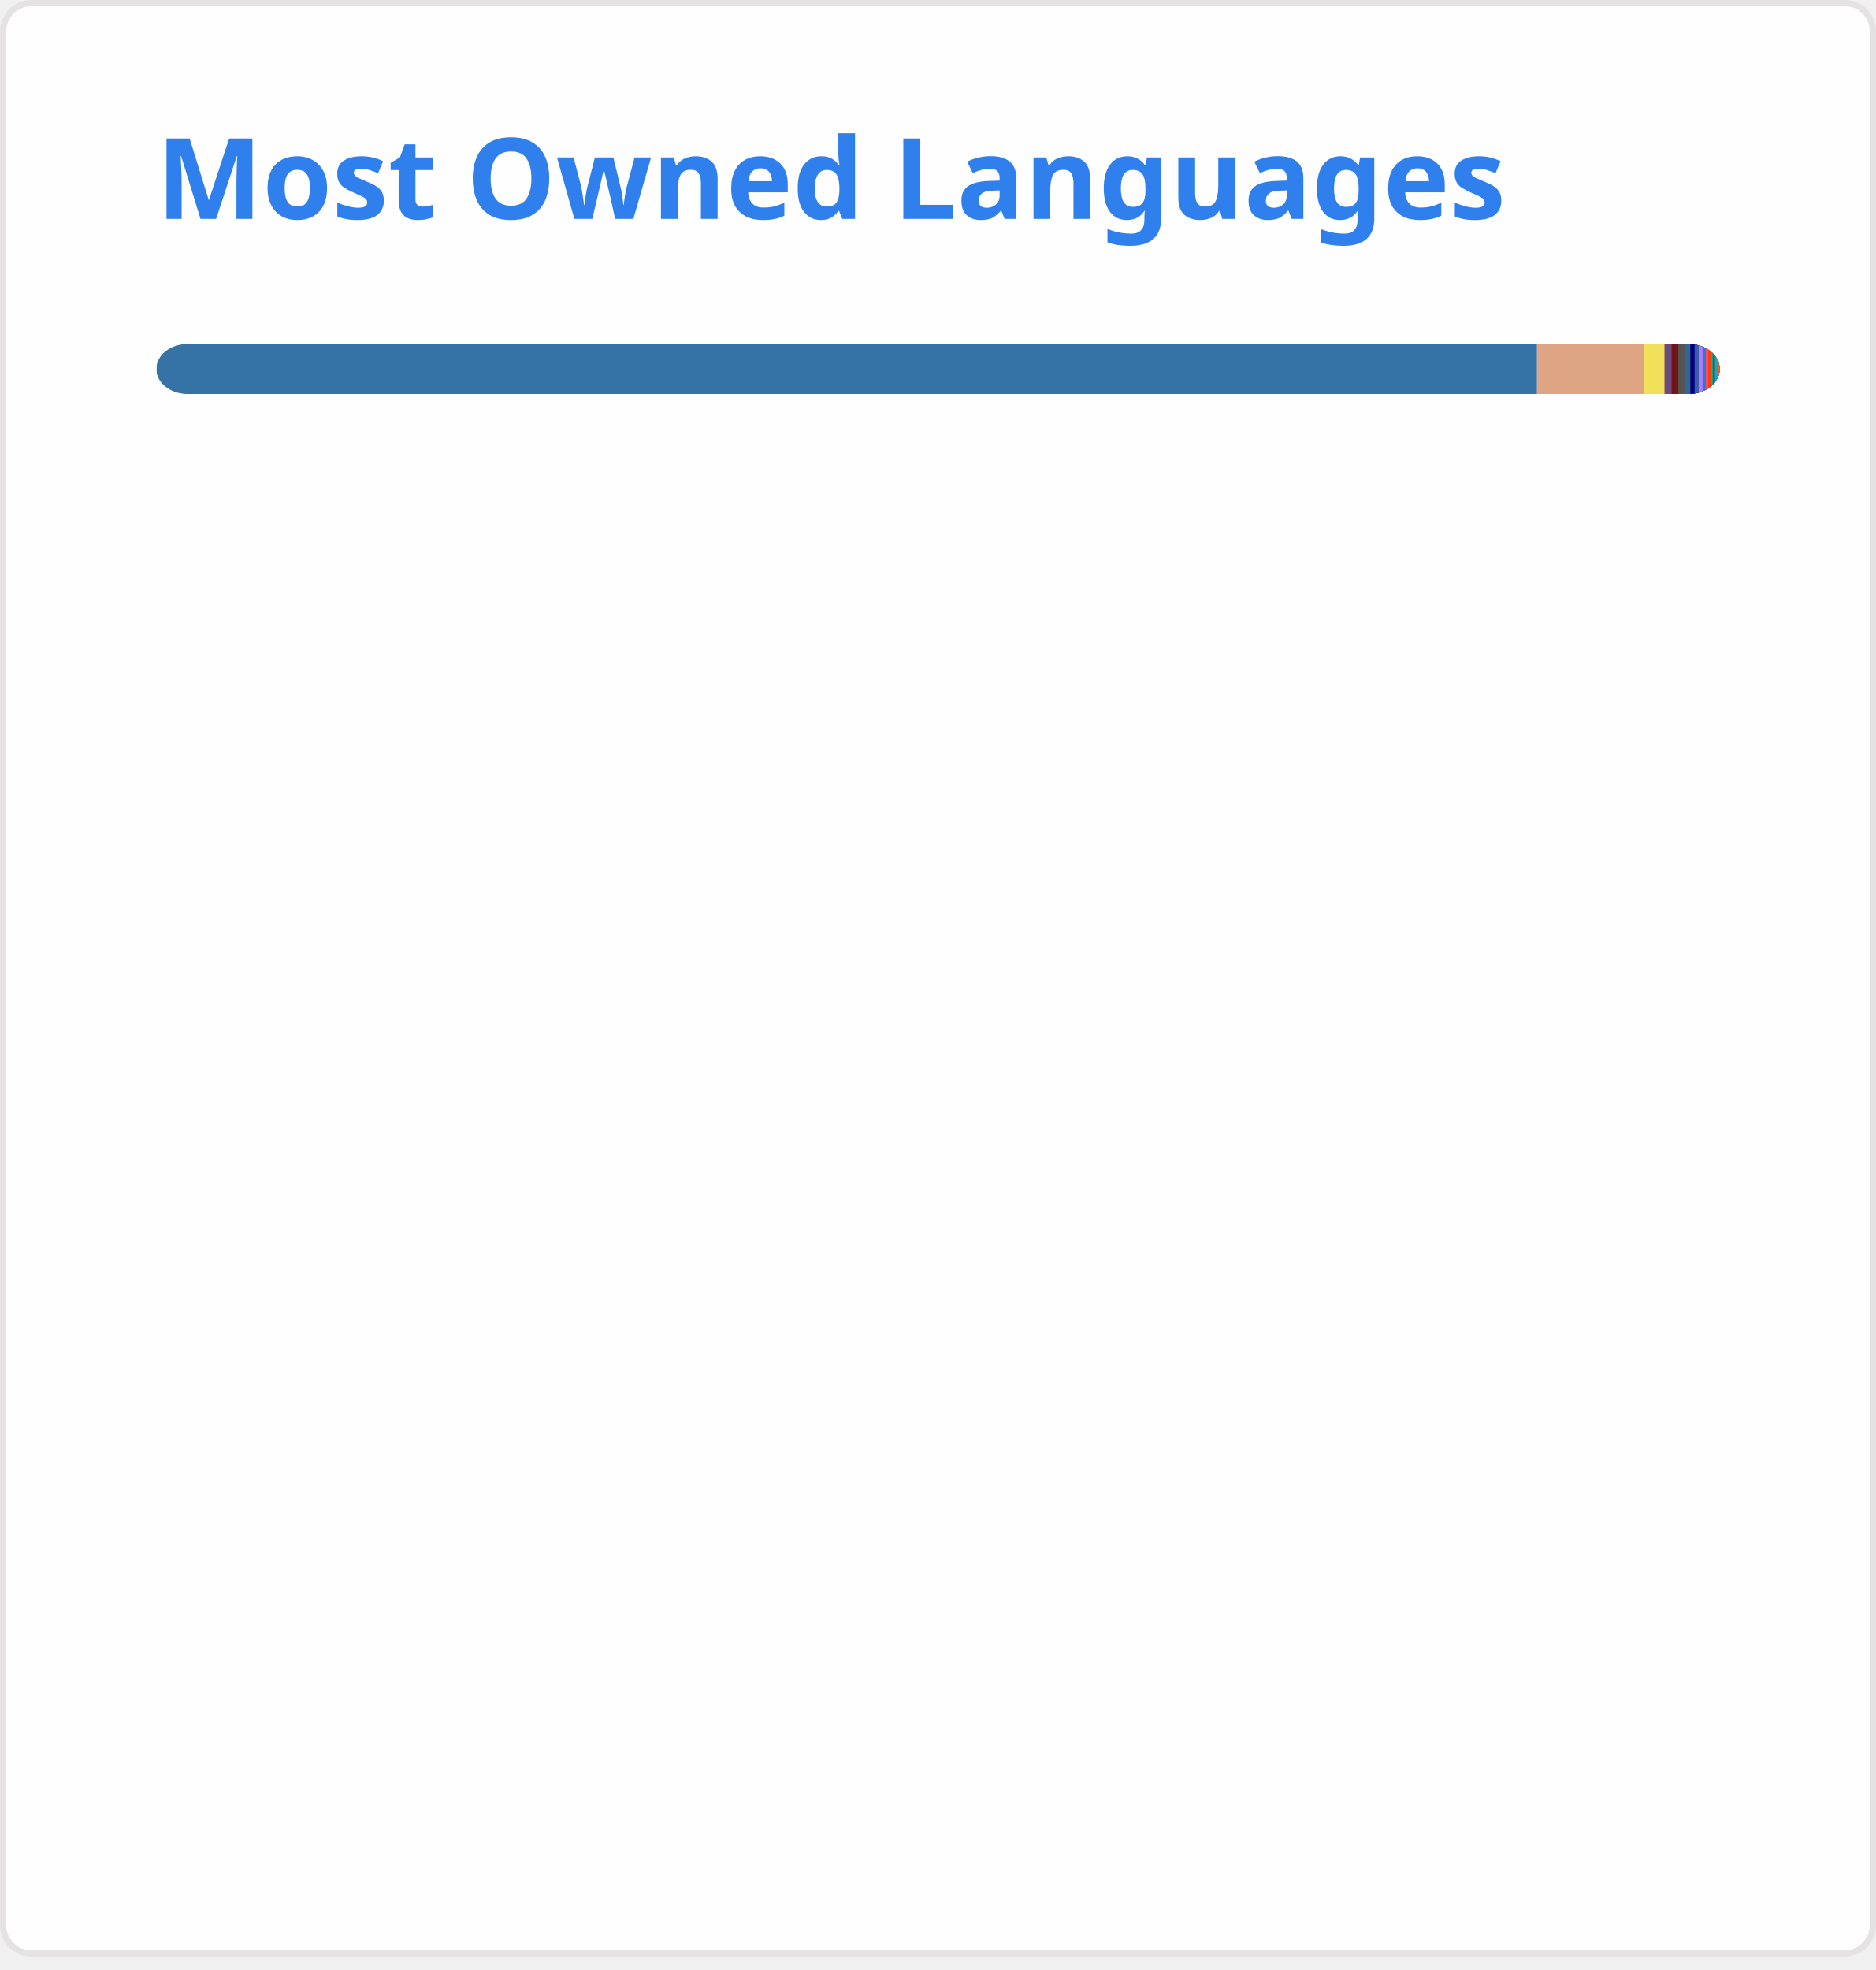
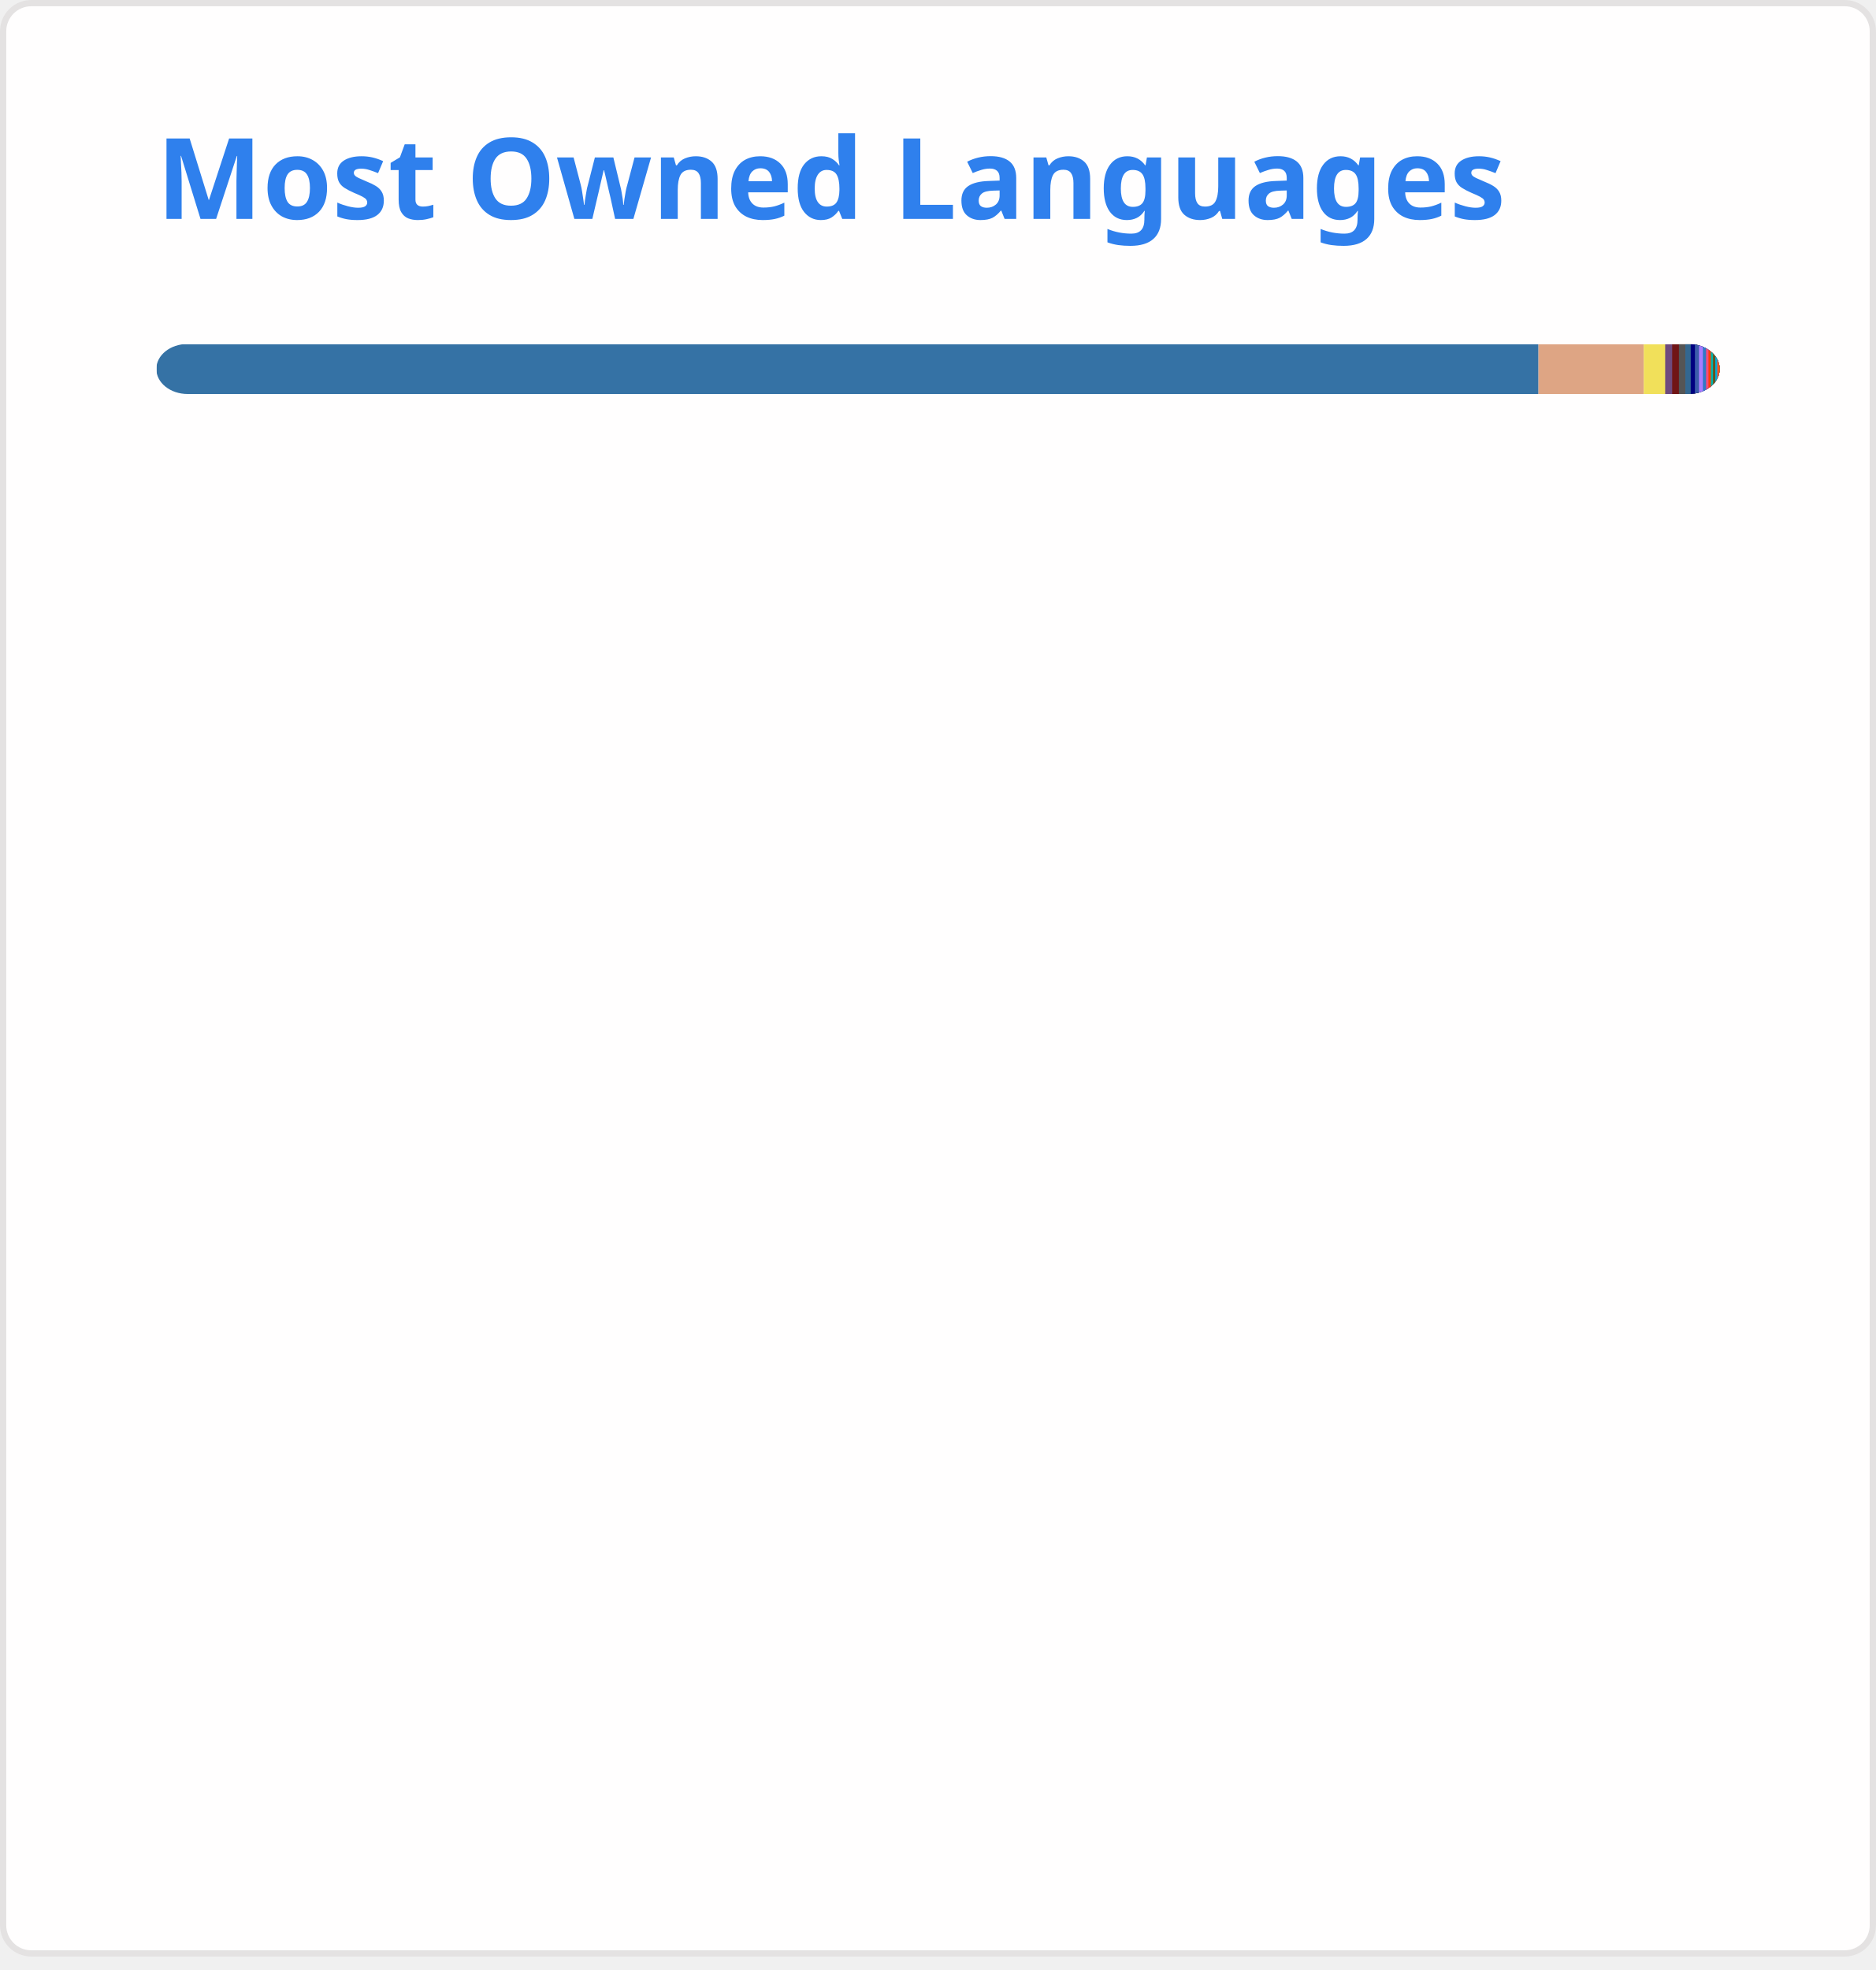
<svg xmlns="http://www.w3.org/2000/svg" width="300" height="315" viewBox="0 0 300 315" fill="none" role="img" aria-labelledby="descId">
  <style>
          .header {
            font: 600 18px 'Segoe UI', Ubuntu, Sans-Serif;
            fill: #2f80ed;
            animation: fadeInAnimation 0.8s ease-in-out forwards;
          }
          @supports(-moz-appearance: auto) {
            /* Selector detects Firefox */
            .header { font-size: 15.5px; }
          }
          
    @keyframes slideInAnimation {
      from {
        width: 0;
      }
      to {
        width: calc(100%-100px);
      }
    }
    @keyframes growWidthAnimation {
      from {
        width: 0;
      }
      to {
        width: 100%;
      }
    }
    .stat {
      font: 600 14px 'Segoe UI', Ubuntu, "Helvetica Neue", Sans-Serif; fill: #434d58;
    }
    @supports(-moz-appearance: auto) {
      /* Selector detects Firefox */
      .stat { font-size:12px; }
    }
    .bold { font-weight: 700 }
    .lang-name {
      font: 400 11px "Segoe UI", Ubuntu, Sans-Serif;
      fill: #434d58;
    }
    .stagger {
      opacity: 0;
      animation: fadeInAnimation 0.3s ease-in-out forwards;
    }
    #rect-mask rect{
      animation: slideInAnimation 1s ease-in-out forwards;
    }
    .lang-progress{
      animation: growWidthAnimation 0.6s ease-in-out forwards;
    }
    

          
      /* Animations */
      @keyframes scaleInAnimation {
        from {
          transform: translate(-5px, 5px) scale(0);
        }
        to {
          transform: translate(-5px, 5px) scale(1);
        }
      }
      @keyframes fadeInAnimation {
        from {
          opacity: 0;
        }
        to {
          opacity: 1;
        }
      }
    
          
        </style>
  <rect data-testid="card-bg" x="0.5" y="0.5" rx="4.5" height="99%" stroke="#e4e2e2" width="299" fill="#fffefe" stroke-opacity="1" />
  <g data-testid="card-title" transform="translate(25, 35)">
    <g transform="translate(0, 0)">
      <text x="0" y="0" class="header" data-testid="header">Most Owned Languages</text>
    </g>
  </g>
  <g data-testid="main-card-body" transform="translate(0, 55)">
    <svg data-testid="lang-items" x="25">
      <mask id="rect-mask">
        <rect x="0" y="0" width="250" height="8" fill="white" rx="5" />
      </mask>
-       <rect mask="url(#rect-mask)" data-testid="lang-progress" x="0" y="0" width="220.8" height="8" fill="#3572A5" />
-       <rect mask="url(#rect-mask)" data-testid="lang-progress" x="220.8" y="0" width="17.04" height="8" fill="#dea584" />
-       <rect mask="url(#rect-mask)" data-testid="lang-progress" x="237.84" y="0" width="13.34" height="8" fill="#f1e05a" />
-       <rect mask="url(#rect-mask)" data-testid="lang-progress" x="241.18" y="0" width="11.13" height="8" fill="#6e4a7e" />
-       <rect mask="url(#rect-mask)" data-testid="lang-progress" x="242.31" y="0" width="11.09" height="8" fill="#701516" />
-       <rect mask="url(#rect-mask)" data-testid="lang-progress" x="243.4" y="0" width="11.04" height="8" fill="#555555" />
-       <rect mask="url(#rect-mask)" data-testid="lang-progress" x="244.44" y="0" width="10.87" height="8" fill="#336790" />
-       <rect mask="url(#rect-mask)" data-testid="lang-progress" x="245.31" y="0" width="10.68" height="8" fill="#000080" />
-       <rect mask="url(#rect-mask)" data-testid="lang-progress" x="245.99" y="0" width="10.66" height="8" fill="#3c5caa" />
-       <rect mask="url(#rect-mask)" data-testid="lang-progress" x="246.65" y="0" width="10.62" height="8" fill="#A97BFF" />
-       <rect mask="url(#rect-mask)" data-testid="lang-progress" x="247.27" y="0" width="10.51" height="8" fill="#3178c6" />
-       <rect mask="url(#rect-mask)" data-testid="lang-progress" x="247.78" y="0" width="10.39" height="8" fill="#f34b7d" />
-       <rect mask="url(#rect-mask)" data-testid="lang-progress" x="248.17" y="0" width="10.37" height="8" fill="#ff3e00" />
-       <rect mask="url(#rect-mask)" data-testid="lang-progress" x="248.54" y="0" width="10.36" height="8" fill="#00B4AB" />
-       <rect mask="url(#rect-mask)" data-testid="lang-progress" x="248.9" y="0" width="10.34" height="8" fill="#6E4C13" />
-       <rect mask="url(#rect-mask)" data-testid="lang-progress" x="249.24" y="0" width="10.32" height="8" fill="#00ADD8" />
-       <rect mask="url(#rect-mask)" data-testid="lang-progress" x="249.56" y="0" width="10.21" height="8" fill="#F05138" />
-       <rect mask="url(#rect-mask)" data-testid="lang-progress" x="249.77" y="0" width="10.2" height="8" fill="#ff5a03" />
+       <rect mask="url(#rect-mask)" data-testid="lang-progress" x="0" y="0" width="221.03" height="8" fill="#3572A5" />
+       <rect mask="url(#rect-mask)" data-testid="lang-progress" x="221.03" y="0" width="16.84" height="8" fill="#dea584" />
+       <rect mask="url(#rect-mask)" data-testid="lang-progress" x="237.87" y="0" width="13.42" height="8" fill="#f1e05a" />
+       <rect mask="url(#rect-mask)" data-testid="lang-progress" x="241.29" y="0" width="11.12" height="8" fill="#6e4a7e" />
+       <rect mask="url(#rect-mask)" data-testid="lang-progress" x="242.41" y="0" width="11.08" height="8" fill="#701516" />
+       <rect mask="url(#rect-mask)" data-testid="lang-progress" x="243.49" y="0" width="11.03" height="8" fill="#555555" />
+       <rect mask="url(#rect-mask)" data-testid="lang-progress" x="244.52" y="0" width="10.86" height="8" fill="#336790" />
+       <rect mask="url(#rect-mask)" data-testid="lang-progress" x="245.38" y="0" width="10.67" height="8" fill="#000080" />
+       <rect mask="url(#rect-mask)" data-testid="lang-progress" x="246.05" y="0" width="10.65" height="8" fill="#3c5caa" />
+       <rect mask="url(#rect-mask)" data-testid="lang-progress" x="246.7" y="0" width="10.62" height="8" fill="#A97BFF" />
+       <rect mask="url(#rect-mask)" data-testid="lang-progress" x="247.32" y="0" width="10.51" height="8" fill="#3178c6" />
+       <rect mask="url(#rect-mask)" data-testid="lang-progress" x="247.83" y="0" width="10.39" height="8" fill="#f34b7d" />
+       <rect mask="url(#rect-mask)" data-testid="lang-progress" x="248.22" y="0" width="10.37" height="8" fill="#ff3e00" />
+       <rect mask="url(#rect-mask)" data-testid="lang-progress" x="248.59" y="0" width="10.36" height="8" fill="#00B4AB" />
+       <rect mask="url(#rect-mask)" data-testid="lang-progress" x="248.95" y="0" width="10.34" height="8" fill="#6E4C13" />
+       <rect mask="url(#rect-mask)" data-testid="lang-progress" x="249.29" y="0" width="10.32" height="8" fill="#00ADD8" />
+       <rect mask="url(#rect-mask)" data-testid="lang-progress" x="249.61" y="0" width="10.21" height="8" fill="#F05138" />
+       <rect mask="url(#rect-mask)" data-testid="lang-progress" x="249.82" y="0" width="10.19" height="8" fill="#ff5a03" />
      <g transform="translate(0, 25)">
        <g transform="translate(0, 0)">
          <g transform="translate(0, 0)">
            <g class="stagger" style="animation-delay: 450ms">
              <circle cx="5" cy="6" r="5" fill="#3572A5" />
              <text data-testid="lang-name" x="15" y="10" class="lang-name">
-         Python 19.6 MB
+         Python 19.9 MB
      </text>
            </g>
          </g>
          <g transform="translate(0, 25)">
            <g class="stagger" style="animation-delay: 600ms">
              <circle cx="5" cy="6" r="5" fill="#dea584" />
              <text data-testid="lang-name" x="15" y="10" class="lang-name">
        Rust 1.5 MB
      </text>
            </g>
          </g>
          <g transform="translate(0, 50)">
            <g class="stagger" style="animation-delay: 750ms">
              <circle cx="5" cy="6" r="5" fill="#f1e05a" />
              <text data-testid="lang-name" x="15" y="10" class="lang-name">
-         JavaScript 304.1 KB
+         JavaScript 315.5 KB
      </text>
            </g>
          </g>
          <g transform="translate(0, 75)">
            <g class="stagger" style="animation-delay: 900ms">
              <circle cx="5" cy="6" r="5" fill="#6e4a7e" />
              <text data-testid="lang-name" x="15" y="10" class="lang-name">
        Elixir 103.3 KB
      </text>
            </g>
          </g>
          <g transform="translate(0, 100)">
            <g class="stagger" style="animation-delay: 1050ms">
              <circle cx="5" cy="6" r="5" fill="#701516" />
              <text data-testid="lang-name" x="15" y="10" class="lang-name">
        Ruby 99.5 KB
      </text>
            </g>
          </g>
          <g transform="translate(0, 125)">
            <g class="stagger" style="animation-delay: 1200ms">
              <circle cx="5" cy="6" r="5" fill="#555555" />
              <text data-testid="lang-name" x="15" y="10" class="lang-name">
        C 94.8 KB
      </text>
            </g>
          </g>
          <g transform="translate(0, 150)">
            <g class="stagger" style="animation-delay: 1350ms">
              <circle cx="5" cy="6" r="5" fill="#336790" />
              <text data-testid="lang-name" x="15" y="10" class="lang-name">
        PLpgSQL 79.5 KB
      </text>
            </g>
          </g>
          <g transform="translate(0, 175)">
            <g class="stagger" style="animation-delay: 1500ms">
              <circle cx="5" cy="6" r="5" fill="#000080" />
              <text data-testid="lang-name" x="15" y="10" class="lang-name">
        Lua 61.6 KB
      </text>
            </g>
          </g>
          <g transform="translate(0, 200)">
            <g class="stagger" style="animation-delay: 1650ms">
              <circle cx="5" cy="6" r="5" fill="#3c5caa" />
              <text data-testid="lang-name" x="15" y="10" class="lang-name">
        Racket 60.4 KB
      </text>
            </g>
          </g>
        </g>
        <g transform="translate(150, 0)">
          <g transform="translate(0, 0)">
            <g class="stagger" style="animation-delay: 450ms">
              <circle cx="5" cy="6" r="5" fill="#A97BFF" />
              <text data-testid="lang-name" x="15" y="10" class="lang-name">
        Kotlin 56.9 KB
      </text>
            </g>
          </g>
          <g transform="translate(0, 25)">
            <g class="stagger" style="animation-delay: 600ms">
              <circle cx="5" cy="6" r="5" fill="#3178c6" />
              <text data-testid="lang-name" x="15" y="10" class="lang-name">
        TypeScript 46.6 KB
      </text>
            </g>
          </g>
          <g transform="translate(0, 50)">
            <g class="stagger" style="animation-delay: 750ms">
              <circle cx="5" cy="6" r="5" fill="#f34b7d" />
              <text data-testid="lang-name" x="15" y="10" class="lang-name">
        C++ 35.9 KB
      </text>
            </g>
          </g>
          <g transform="translate(0, 75)">
            <g class="stagger" style="animation-delay: 900ms">
              <circle cx="5" cy="6" r="5" fill="#ff3e00" />
              <text data-testid="lang-name" x="15" y="10" class="lang-name">
        Svelte 34.2 KB
      </text>
            </g>
          </g>
          <g transform="translate(0, 100)">
            <g class="stagger" style="animation-delay: 1050ms">
              <circle cx="5" cy="6" r="5" fill="#00B4AB" />
              <text data-testid="lang-name" x="15" y="10" class="lang-name">
        Dart 33.2 KB
      </text>
            </g>
          </g>
          <g transform="translate(0, 125)">
            <g class="stagger" style="animation-delay: 1200ms">
              <circle cx="5" cy="6" r="5" fill="#6E4C13" />
              <text data-testid="lang-name" x="15" y="10" class="lang-name">
        Assembly 31.1 KB
      </text>
            </g>
          </g>
          <g transform="translate(0, 150)">
            <g class="stagger" style="animation-delay: 1350ms">
              <circle cx="5" cy="6" r="5" fill="#00ADD8" />
              <text data-testid="lang-name" x="15" y="10" class="lang-name">
        Go 29.5 KB
      </text>
            </g>
          </g>
          <g transform="translate(0, 175)">
            <g class="stagger" style="animation-delay: 1500ms">
              <circle cx="5" cy="6" r="5" fill="#F05138" />
              <text data-testid="lang-name" x="15" y="10" class="lang-name">
        Swift 19.1 KB
      </text>
            </g>
          </g>
          <g transform="translate(0, 200)">
            <g class="stagger" style="animation-delay: 1650ms">
              <circle cx="5" cy="6" r="5" fill="#ff5a03" />
              <text data-testid="lang-name" x="15" y="10" class="lang-name">
        Astro 17.8 KB
      </text>
            </g>
          </g>
        </g>
      </g>
    </svg>
  </g>
</svg>
